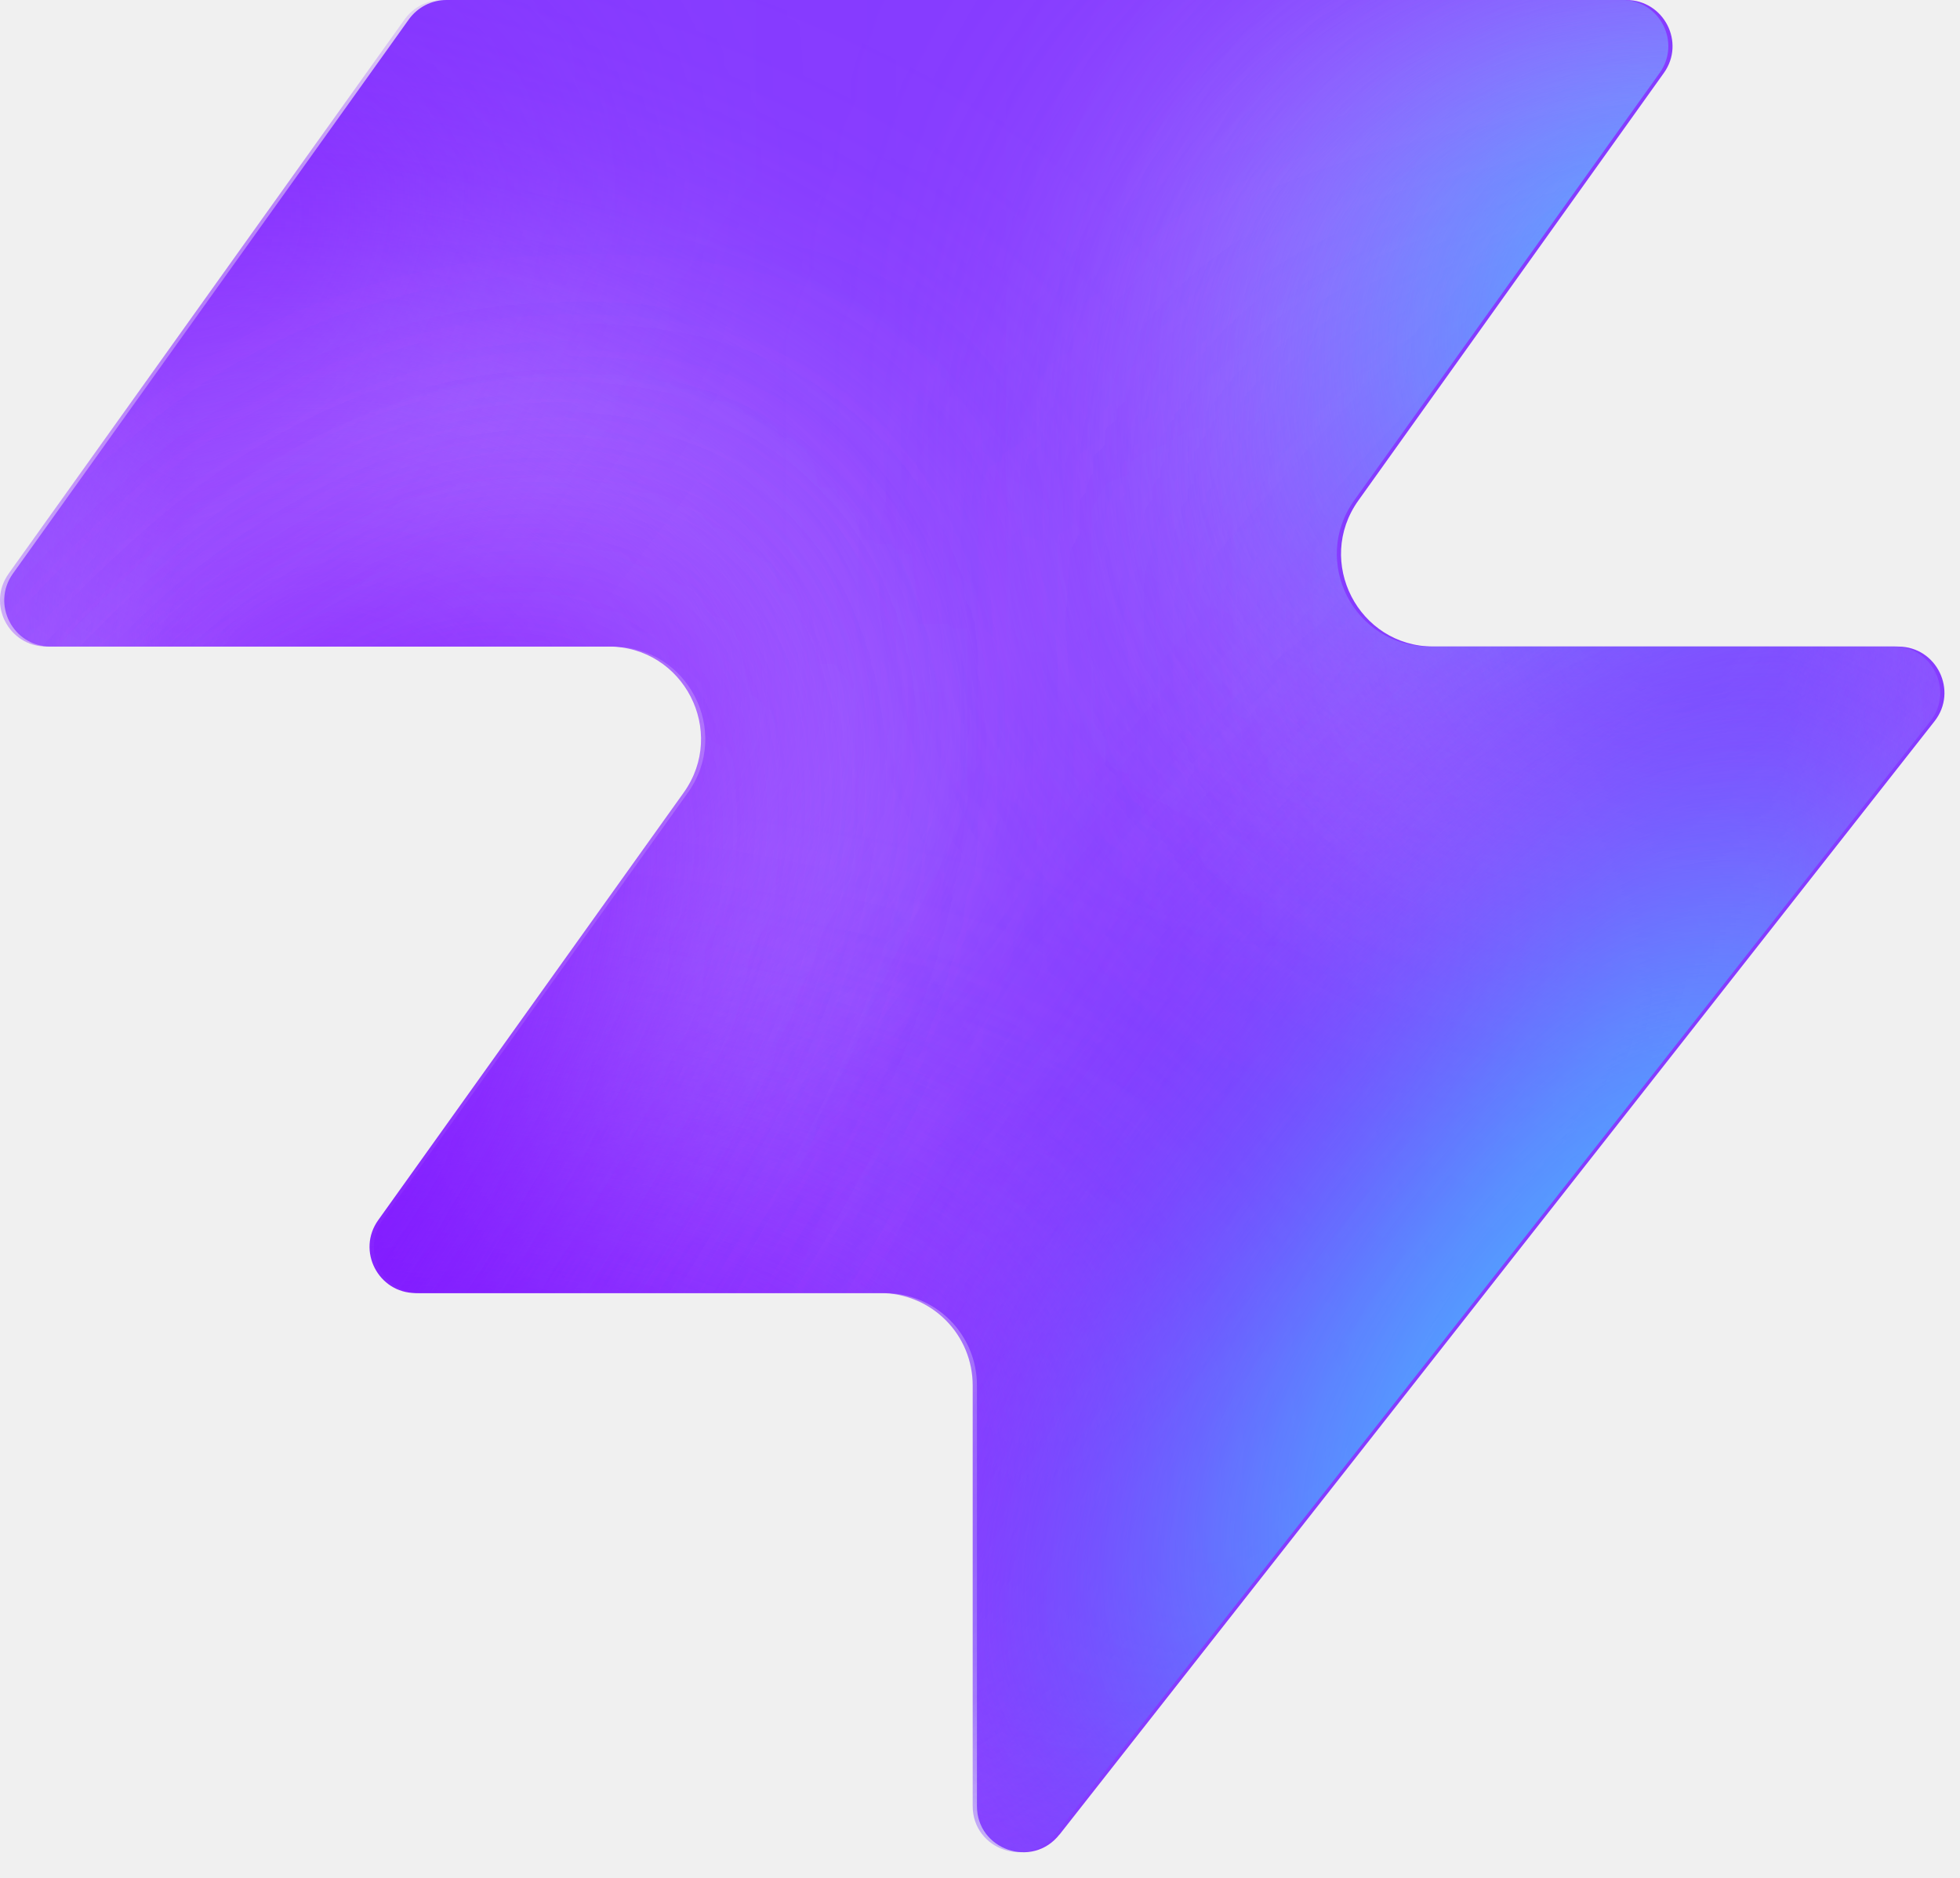
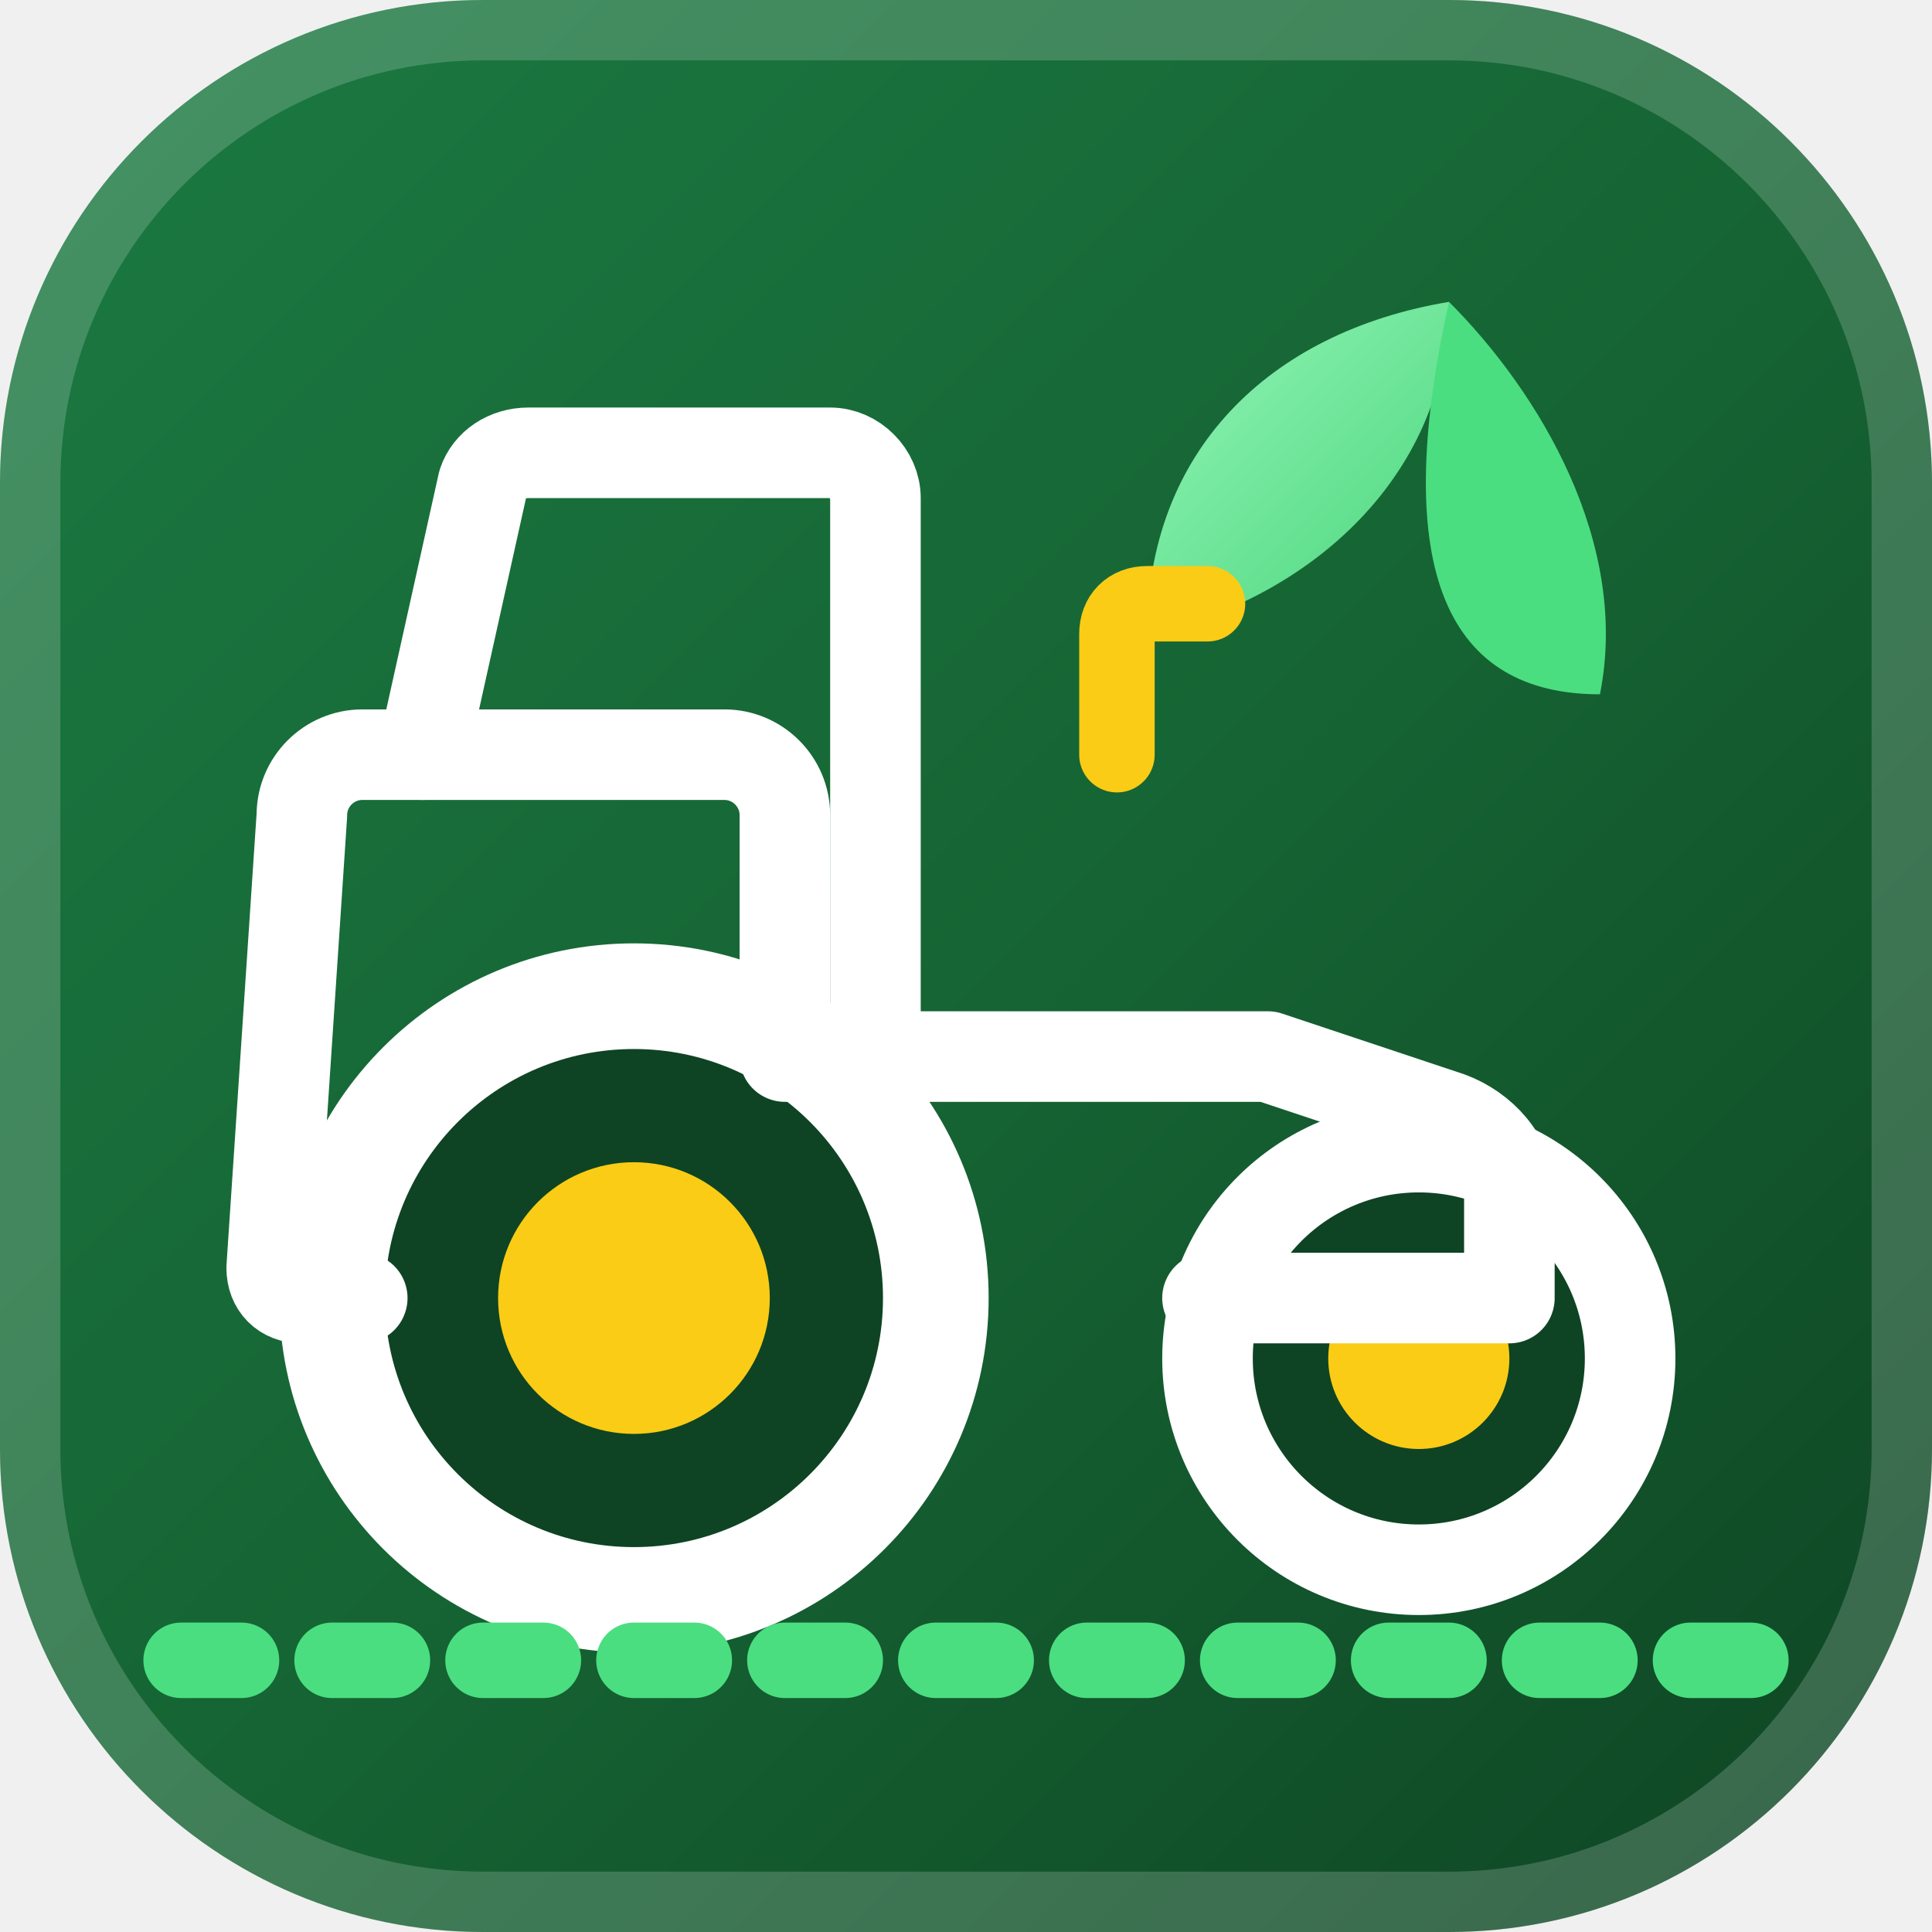
- <svg xmlns="http://www.w3.org/2000/svg" width="48" height="46" fill="none" viewBox="0 0 48 46">
-   <path fill="#863bff" d="M25.946 44.938c-.664.845-2.021.375-2.021-.698V33.937a2.26 2.26 0 0 0-2.262-2.262H10.287c-.92 0-1.456-1.04-.92-1.788l7.48-10.471c1.07-1.497 0-3.578-1.842-3.578H1.237c-.92 0-1.456-1.04-.92-1.788L10.013.474c.214-.297.556-.474.92-.474h28.894c.92 0 1.456 1.04.92 1.788l-7.48 10.471c-1.07 1.498 0 3.579 1.842 3.579h11.377c.943 0 1.473 1.088.89 1.83L25.947 44.94z" style="fill:#863bff;fill:color(display-p3 .525 .23 1);fill-opacity:1" />
-   <mask id="a" width="48" height="46" x="0" y="0" maskUnits="userSpaceOnUse" style="mask-type:alpha">
-     <path fill="#000" d="M25.842 44.938c-.664.844-2.021.375-2.021-.698V33.937a2.26 2.26 0 0 0-2.262-2.262H10.183c-.92 0-1.456-1.04-.92-1.788l7.48-10.471c1.07-1.498 0-3.579-1.842-3.579H1.133c-.92 0-1.456-1.04-.92-1.787L9.91.473c.214-.297.556-.474.92-.474h28.894c.92 0 1.456 1.04.92 1.788l-7.48 10.471c-1.07 1.498 0 3.578 1.842 3.578h11.377c.943 0 1.473 1.088.89 1.832L25.843 44.94z" style="fill:#000;fill-opacity:1" />
-   </mask>
-   <g mask="url(#a)">
-     <g filter="url(#b)">
-       <ellipse cx="5.508" cy="14.704" fill="#ede6ff" rx="5.508" ry="14.704" style="fill:#ede6ff;fill:color(display-p3 .927 .903 1);fill-opacity:1" transform="matrix(.00324 1 1 -.00324 -4.47 31.516)" />
-     </g>
-     <g filter="url(#c)">
-       <ellipse cx="10.399" cy="29.851" fill="#ede6ff" rx="10.399" ry="29.851" style="fill:#ede6ff;fill:color(display-p3 .927 .903 1);fill-opacity:1" transform="matrix(.00324 1 1 -.00324 -39.328 7.883)" />
-     </g>
-     <g filter="url(#d)">
-       <ellipse cx="5.508" cy="30.487" fill="#7e14ff" rx="5.508" ry="30.487" style="fill:#7e14ff;fill:color(display-p3 .492 .077 1);fill-opacity:1" transform="rotate(89.814 -25.913 -14.639)scale(1 -1)" />
-     </g>
-     <g filter="url(#e)">
-       <ellipse cx="5.508" cy="30.599" fill="#7e14ff" rx="5.508" ry="30.599" style="fill:#7e14ff;fill:color(display-p3 .492 .077 1);fill-opacity:1" transform="rotate(89.814 -32.644 -3.334)scale(1 -1)" />
-     </g>
-     <g filter="url(#f)">
-       <ellipse cx="5.508" cy="30.599" fill="#7e14ff" rx="5.508" ry="30.599" style="fill:#7e14ff;fill:color(display-p3 .492 .077 1);fill-opacity:1" transform="matrix(.00324 1 1 -.00324 -34.34 30.47)" />
-     </g>
-     <g filter="url(#g)">
-       <ellipse cx="14.072" cy="22.078" fill="#ede6ff" rx="14.072" ry="22.078" style="fill:#ede6ff;fill:color(display-p3 .927 .903 1);fill-opacity:1" transform="rotate(93.35 24.506 48.493)scale(-1 1)" />
-     </g>
-     <g filter="url(#h)">
-       <ellipse cx="3.47" cy="21.501" fill="#7e14ff" rx="3.47" ry="21.501" style="fill:#7e14ff;fill:color(display-p3 .492 .077 1);fill-opacity:1" transform="rotate(89.009 28.708 47.59)scale(-1 1)" />
-     </g>
-     <g filter="url(#i)">
-       <ellipse cx="3.47" cy="21.501" fill="#7e14ff" rx="3.47" ry="21.501" style="fill:#7e14ff;fill:color(display-p3 .492 .077 1);fill-opacity:1" transform="rotate(89.009 28.708 47.59)scale(-1 1)" />
-     </g>
-     <g filter="url(#j)">
-       <ellipse cx=".387" cy="8.972" fill="#7e14ff" rx="4.407" ry="29.108" style="fill:#7e14ff;fill:color(display-p3 .492 .077 1);fill-opacity:1" transform="rotate(39.51 .387 8.972)" />
-     </g>
-     <g filter="url(#k)">
-       <ellipse cx="47.523" cy="-6.092" fill="#7e14ff" rx="4.407" ry="29.108" style="fill:#7e14ff;fill:color(display-p3 .492 .077 1);fill-opacity:1" transform="rotate(37.892 47.523 -6.092)" />
-     </g>
-     <g filter="url(#l)">
-       <ellipse cx="41.412" cy="6.333" fill="#47bfff" rx="5.971" ry="9.665" style="fill:#47bfff;fill:color(display-p3 .28 .748 1);fill-opacity:1" transform="rotate(37.892 41.412 6.333)" />
-     </g>
-     <g filter="url(#m)">
-       <ellipse cx="-1.879" cy="38.332" fill="#7e14ff" rx="4.407" ry="29.108" style="fill:#7e14ff;fill:color(display-p3 .492 .077 1);fill-opacity:1" transform="rotate(37.892 -1.88 38.332)" />
-     </g>
-     <g filter="url(#n)">
-       <ellipse cx="-1.879" cy="38.332" fill="#7e14ff" rx="4.407" ry="29.108" style="fill:#7e14ff;fill:color(display-p3 .492 .077 1);fill-opacity:1" transform="rotate(37.892 -1.88 38.332)" />
-     </g>
-     <g filter="url(#o)">
-       <ellipse cx="35.651" cy="29.907" fill="#7e14ff" rx="4.407" ry="29.108" style="fill:#7e14ff;fill:color(display-p3 .492 .077 1);fill-opacity:1" transform="rotate(37.892 35.651 29.907)" />
-     </g>
-     <g filter="url(#p)">
-       <ellipse cx="38.418" cy="32.4" fill="#47bfff" rx="5.971" ry="15.297" style="fill:#47bfff;fill:color(display-p3 .28 .748 1);fill-opacity:1" transform="rotate(37.892 38.418 32.4)" />
-     </g>
-   </g>
+ <svg xmlns="http://www.w3.org/2000/svg" viewBox="0 0 64 64" fill="none">
  <defs>
-     <filter id="b" width="60.045" height="41.654" x="-19.77" y="16.149" color-interpolation-filters="sRGB" filterUnits="userSpaceOnUse">
-       <feFlood flood-opacity="0" result="BackgroundImageFix" />
-       <feBlend in="SourceGraphic" in2="BackgroundImageFix" result="shape" />
-       <feGaussianBlur result="effect1_foregroundBlur_2002_17158" stdDeviation="7.659" />
-     </filter>
-     <filter id="c" width="90.34" height="51.437" x="-54.613" y="-7.533" color-interpolation-filters="sRGB" filterUnits="userSpaceOnUse">
-       <feFlood flood-opacity="0" result="BackgroundImageFix" />
-       <feBlend in="SourceGraphic" in2="BackgroundImageFix" result="shape" />
-       <feGaussianBlur result="effect1_foregroundBlur_2002_17158" stdDeviation="7.659" />
-     </filter>
-     <filter id="d" width="79.355" height="29.4" x="-49.64" y="2.03" color-interpolation-filters="sRGB" filterUnits="userSpaceOnUse">
-       <feFlood flood-opacity="0" result="BackgroundImageFix" />
-       <feBlend in="SourceGraphic" in2="BackgroundImageFix" result="shape" />
-       <feGaussianBlur result="effect1_foregroundBlur_2002_17158" stdDeviation="4.596" />
-     </filter>
-     <filter id="e" width="79.579" height="29.4" x="-45.045" y="20.029" color-interpolation-filters="sRGB" filterUnits="userSpaceOnUse">
-       <feFlood flood-opacity="0" result="BackgroundImageFix" />
-       <feBlend in="SourceGraphic" in2="BackgroundImageFix" result="shape" />
-       <feGaussianBlur result="effect1_foregroundBlur_2002_17158" stdDeviation="4.596" />
-     </filter>
-     <filter id="f" width="79.579" height="29.4" x="-43.513" y="21.178" color-interpolation-filters="sRGB" filterUnits="userSpaceOnUse">
-       <feFlood flood-opacity="0" result="BackgroundImageFix" />
-       <feBlend in="SourceGraphic" in2="BackgroundImageFix" result="shape" />
-       <feGaussianBlur result="effect1_foregroundBlur_2002_17158" stdDeviation="4.596" />
-     </filter>
-     <filter id="g" width="74.749" height="58.852" x="15.756" y="-17.901" color-interpolation-filters="sRGB" filterUnits="userSpaceOnUse">
-       <feFlood flood-opacity="0" result="BackgroundImageFix" />
-       <feBlend in="SourceGraphic" in2="BackgroundImageFix" result="shape" />
-       <feGaussianBlur result="effect1_foregroundBlur_2002_17158" stdDeviation="7.659" />
-     </filter>
-     <filter id="h" width="61.377" height="25.362" x="23.548" y="2.284" color-interpolation-filters="sRGB" filterUnits="userSpaceOnUse">
-       <feFlood flood-opacity="0" result="BackgroundImageFix" />
-       <feBlend in="SourceGraphic" in2="BackgroundImageFix" result="shape" />
-       <feGaussianBlur result="effect1_foregroundBlur_2002_17158" stdDeviation="4.596" />
-     </filter>
-     <filter id="i" width="61.377" height="25.362" x="23.548" y="2.284" color-interpolation-filters="sRGB" filterUnits="userSpaceOnUse">
-       <feFlood flood-opacity="0" result="BackgroundImageFix" />
-       <feBlend in="SourceGraphic" in2="BackgroundImageFix" result="shape" />
-       <feGaussianBlur result="effect1_foregroundBlur_2002_17158" stdDeviation="4.596" />
-     </filter>
-     <filter id="j" width="56.045" height="63.649" x="-27.636" y="-22.853" color-interpolation-filters="sRGB" filterUnits="userSpaceOnUse">
-       <feFlood flood-opacity="0" result="BackgroundImageFix" />
-       <feBlend in="SourceGraphic" in2="BackgroundImageFix" result="shape" />
-       <feGaussianBlur result="effect1_foregroundBlur_2002_17158" stdDeviation="4.596" />
-     </filter>
-     <filter id="k" width="54.814" height="64.646" x="20.116" y="-38.415" color-interpolation-filters="sRGB" filterUnits="userSpaceOnUse">
-       <feFlood flood-opacity="0" result="BackgroundImageFix" />
-       <feBlend in="SourceGraphic" in2="BackgroundImageFix" result="shape" />
-       <feGaussianBlur result="effect1_foregroundBlur_2002_17158" stdDeviation="4.596" />
-     </filter>
-     <filter id="l" width="33.541" height="35.313" x="24.641" y="-11.323" color-interpolation-filters="sRGB" filterUnits="userSpaceOnUse">
-       <feFlood flood-opacity="0" result="BackgroundImageFix" />
-       <feBlend in="SourceGraphic" in2="BackgroundImageFix" result="shape" />
-       <feGaussianBlur result="effect1_foregroundBlur_2002_17158" stdDeviation="4.596" />
-     </filter>
-     <filter id="m" width="54.814" height="64.646" x="-29.286" y="6.009" color-interpolation-filters="sRGB" filterUnits="userSpaceOnUse">
-       <feFlood flood-opacity="0" result="BackgroundImageFix" />
-       <feBlend in="SourceGraphic" in2="BackgroundImageFix" result="shape" />
-       <feGaussianBlur result="effect1_foregroundBlur_2002_17158" stdDeviation="4.596" />
-     </filter>
-     <filter id="n" width="54.814" height="64.646" x="-29.286" y="6.009" color-interpolation-filters="sRGB" filterUnits="userSpaceOnUse">
-       <feFlood flood-opacity="0" result="BackgroundImageFix" />
-       <feBlend in="SourceGraphic" in2="BackgroundImageFix" result="shape" />
-       <feGaussianBlur result="effect1_foregroundBlur_2002_17158" stdDeviation="4.596" />
-     </filter>
-     <filter id="o" width="54.814" height="64.646" x="8.244" y="-2.416" color-interpolation-filters="sRGB" filterUnits="userSpaceOnUse">
-       <feFlood flood-opacity="0" result="BackgroundImageFix" />
-       <feBlend in="SourceGraphic" in2="BackgroundImageFix" result="shape" />
-       <feGaussianBlur result="effect1_foregroundBlur_2002_17158" stdDeviation="4.596" />
-     </filter>
-     <filter id="p" width="39.409" height="43.623" x="18.713" y="10.588" color-interpolation-filters="sRGB" filterUnits="userSpaceOnUse">
-       <feFlood flood-opacity="0" result="BackgroundImageFix" />
-       <feBlend in="SourceGraphic" in2="BackgroundImageFix" result="shape" />
-       <feGaussianBlur result="effect1_foregroundBlur_2002_17158" stdDeviation="4.596" />
-     </filter>
+     <linearGradient id="ws-tab-bg" x1="0" y1="0" x2="64" y2="64" gradientUnits="userSpaceOnUse">
+       <stop offset="0%" stop-color="#1b7a42" />
+       <stop offset="50%" stop-color="#166534" />
+       <stop offset="100%" stop-color="#0e4423" />
+     </linearGradient>
+     <linearGradient id="ws-sprout-grad" x1="42" y1="10" x2="56" y2="24" gradientUnits="userSpaceOnUse">
+       <stop offset="0%" stop-color="#86efac" />
+       <stop offset="100%" stop-color="#22c55e" />
+     </linearGradient>
  </defs>
+   <rect width="64" height="64" rx="16" fill="url(#ws-tab-bg)" />
+   <rect x="1" y="1" width="62" height="62" rx="15" stroke="rgba(255,255,255,0.18)" stroke-width="2" />
+   <path d="M48 10 C48 16 43 20 38 21 C38 15 42 11 48 10 Z" fill="url(#ws-sprout-grad)" />
+   <path d="M48 10 C51 13 54 18 53 23 C48 23 46 19 48 10 Z" fill="#4ade80" />
+   <circle cx="21" cy="43" r="10" stroke="#ffffff" stroke-width="3.5" fill="#0e4423" />
+   <circle cx="21" cy="43" r="4.5" fill="#facc15" />
+   <circle cx="47" cy="45" r="7" stroke="#ffffff" stroke-width="3" fill="#0e4423" />
+   <circle cx="47" cy="45" r="3" fill="#facc15" />
+   <path d="M12 43 H10 C9.4 43 9 42.6 9 42 L10 27 C10 25.9 10.9 25 12 25 H24 C25.1 25 26 25.9 26 27 V35 H42 L48 37 C49.1 37.4 50 38.4 50 39.5 V43 H40" stroke="#ffffff" stroke-width="3" stroke-linecap="round" stroke-linejoin="round" />
+   <path d="M14 25 L16 16 C16.2 15.4 16.8 15 17.5 15 H27.5 C28.3 15 29 15.7 29 16.5 V35" stroke="#ffffff" stroke-width="3" stroke-linecap="round" stroke-linejoin="round" />
+   <path d="M37 25 V21 C37 20.4 37.4 20 38 20 H40" stroke="#facc15" stroke-width="2.5" stroke-linecap="round" />
+   <path d="M6 55 H58" stroke="#4ade80" stroke-width="2.5" stroke-linecap="round" stroke-dasharray="2 3" />
</svg>
